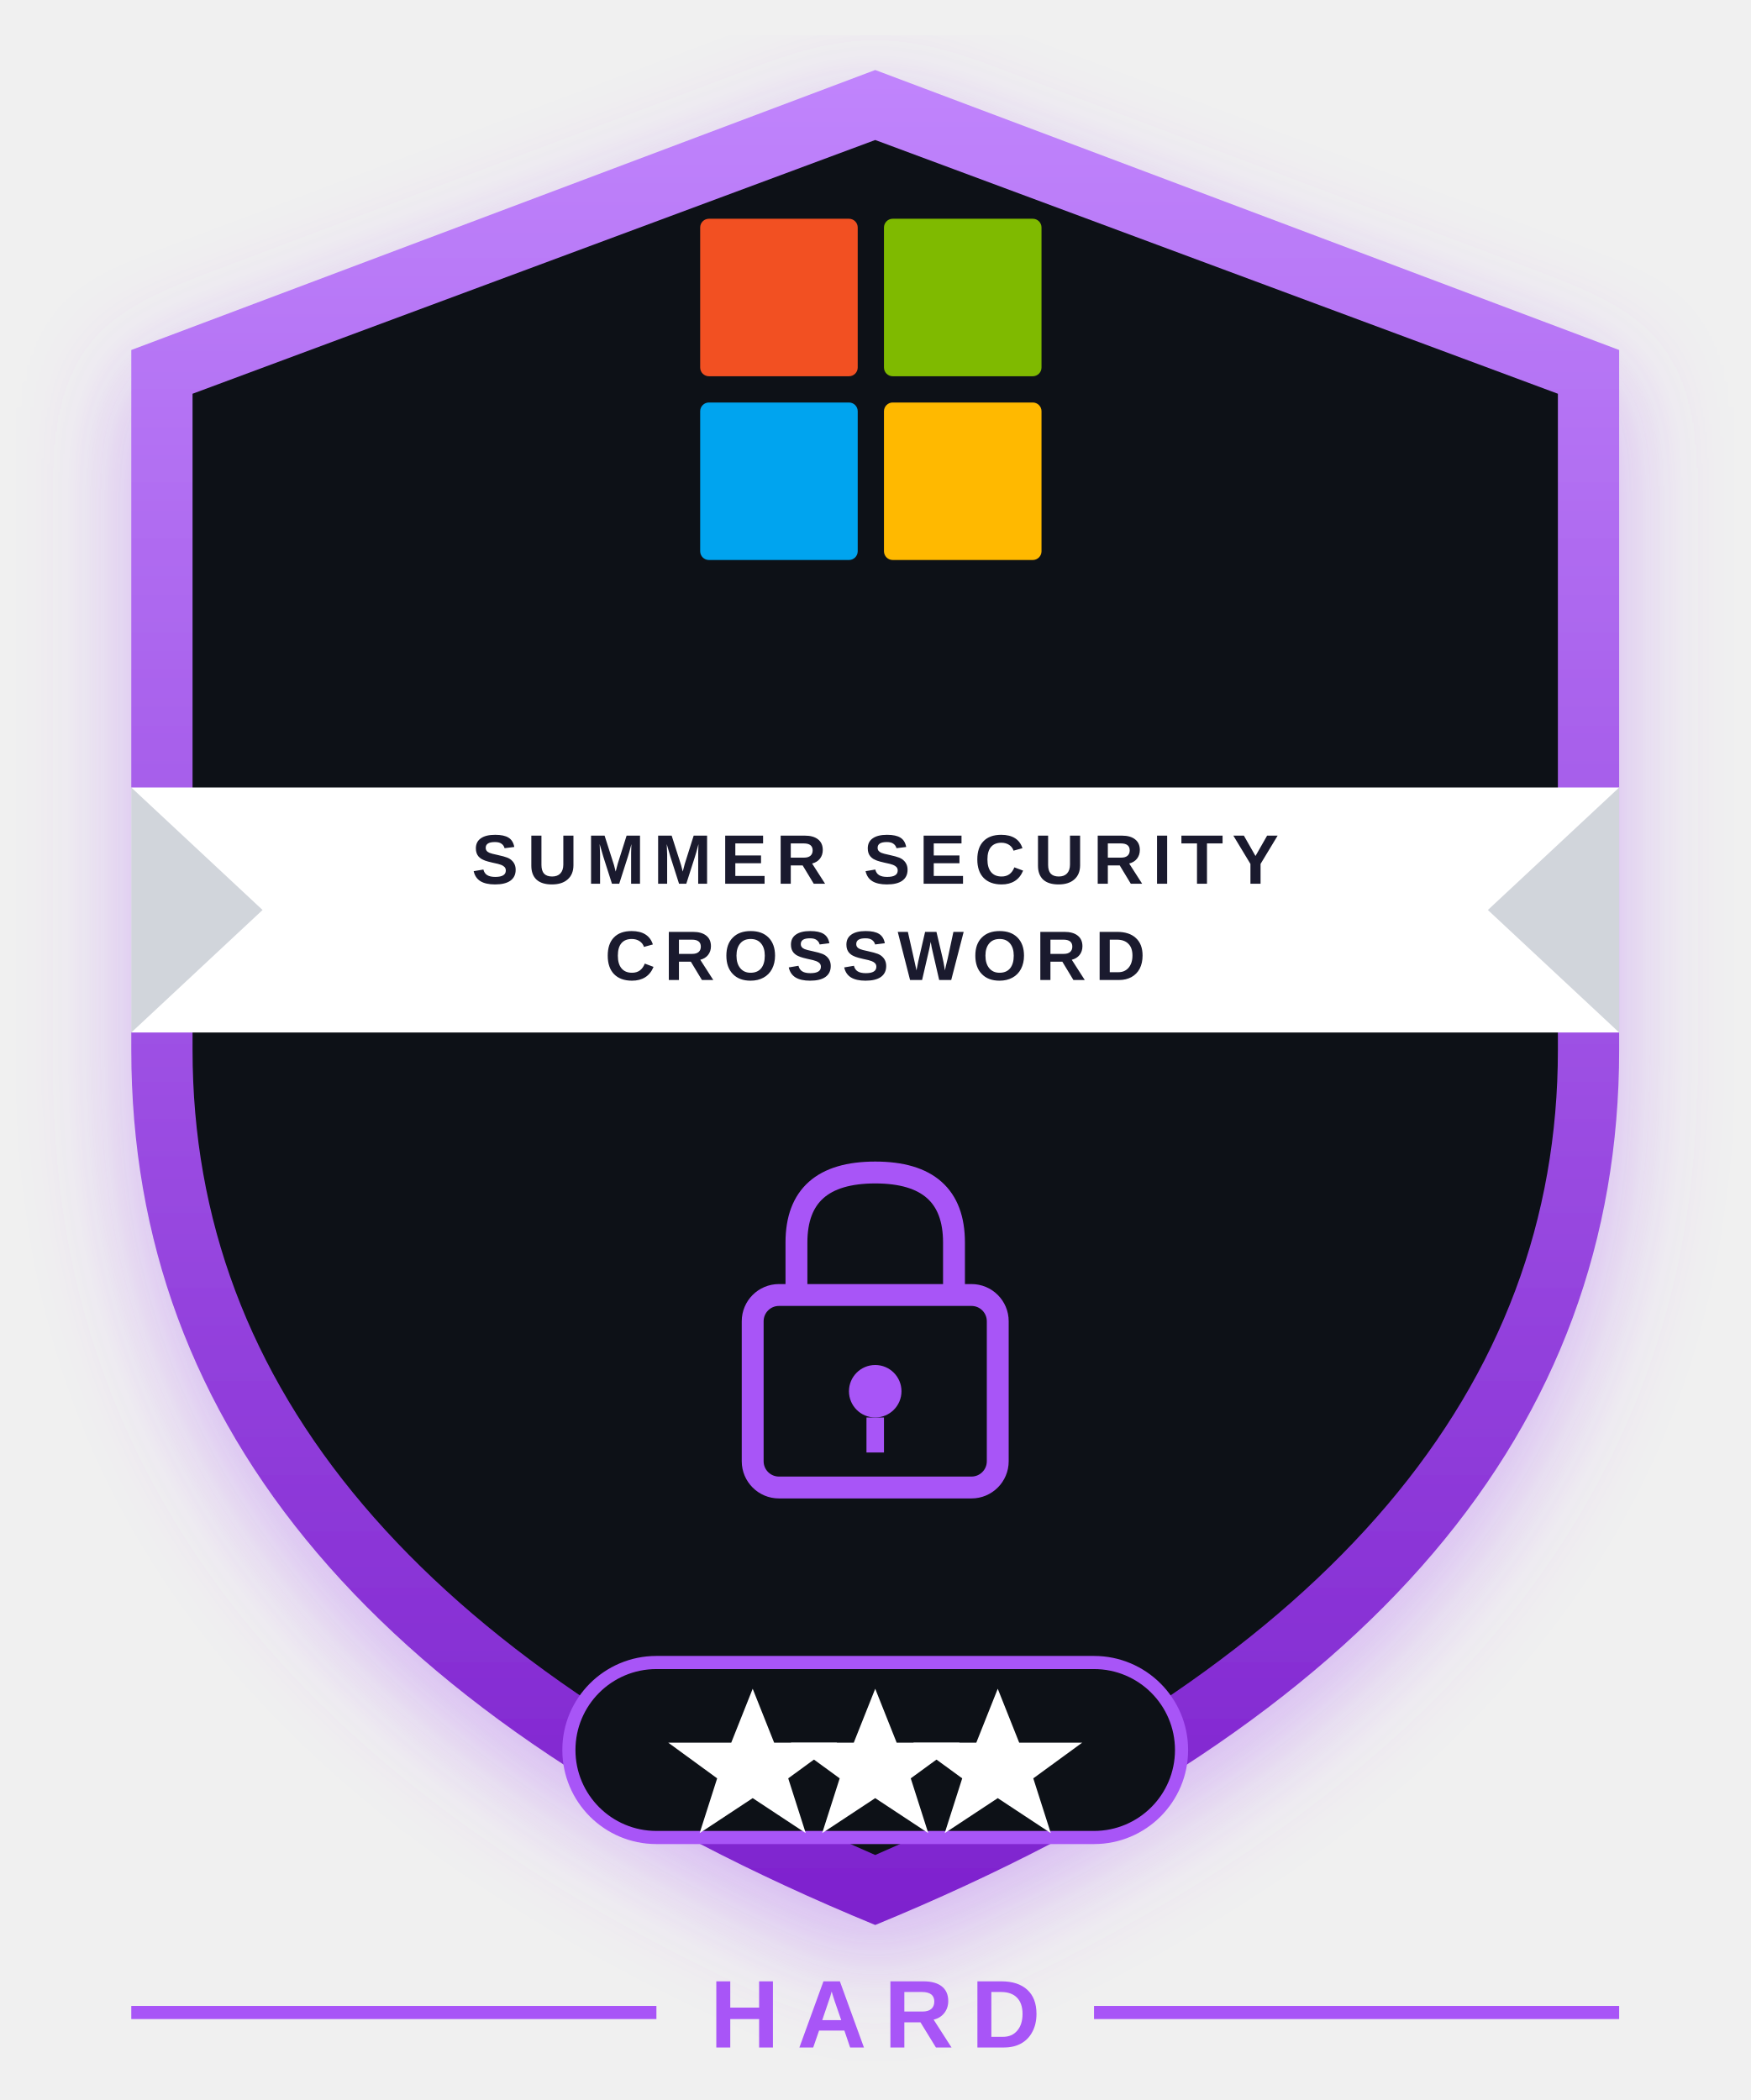
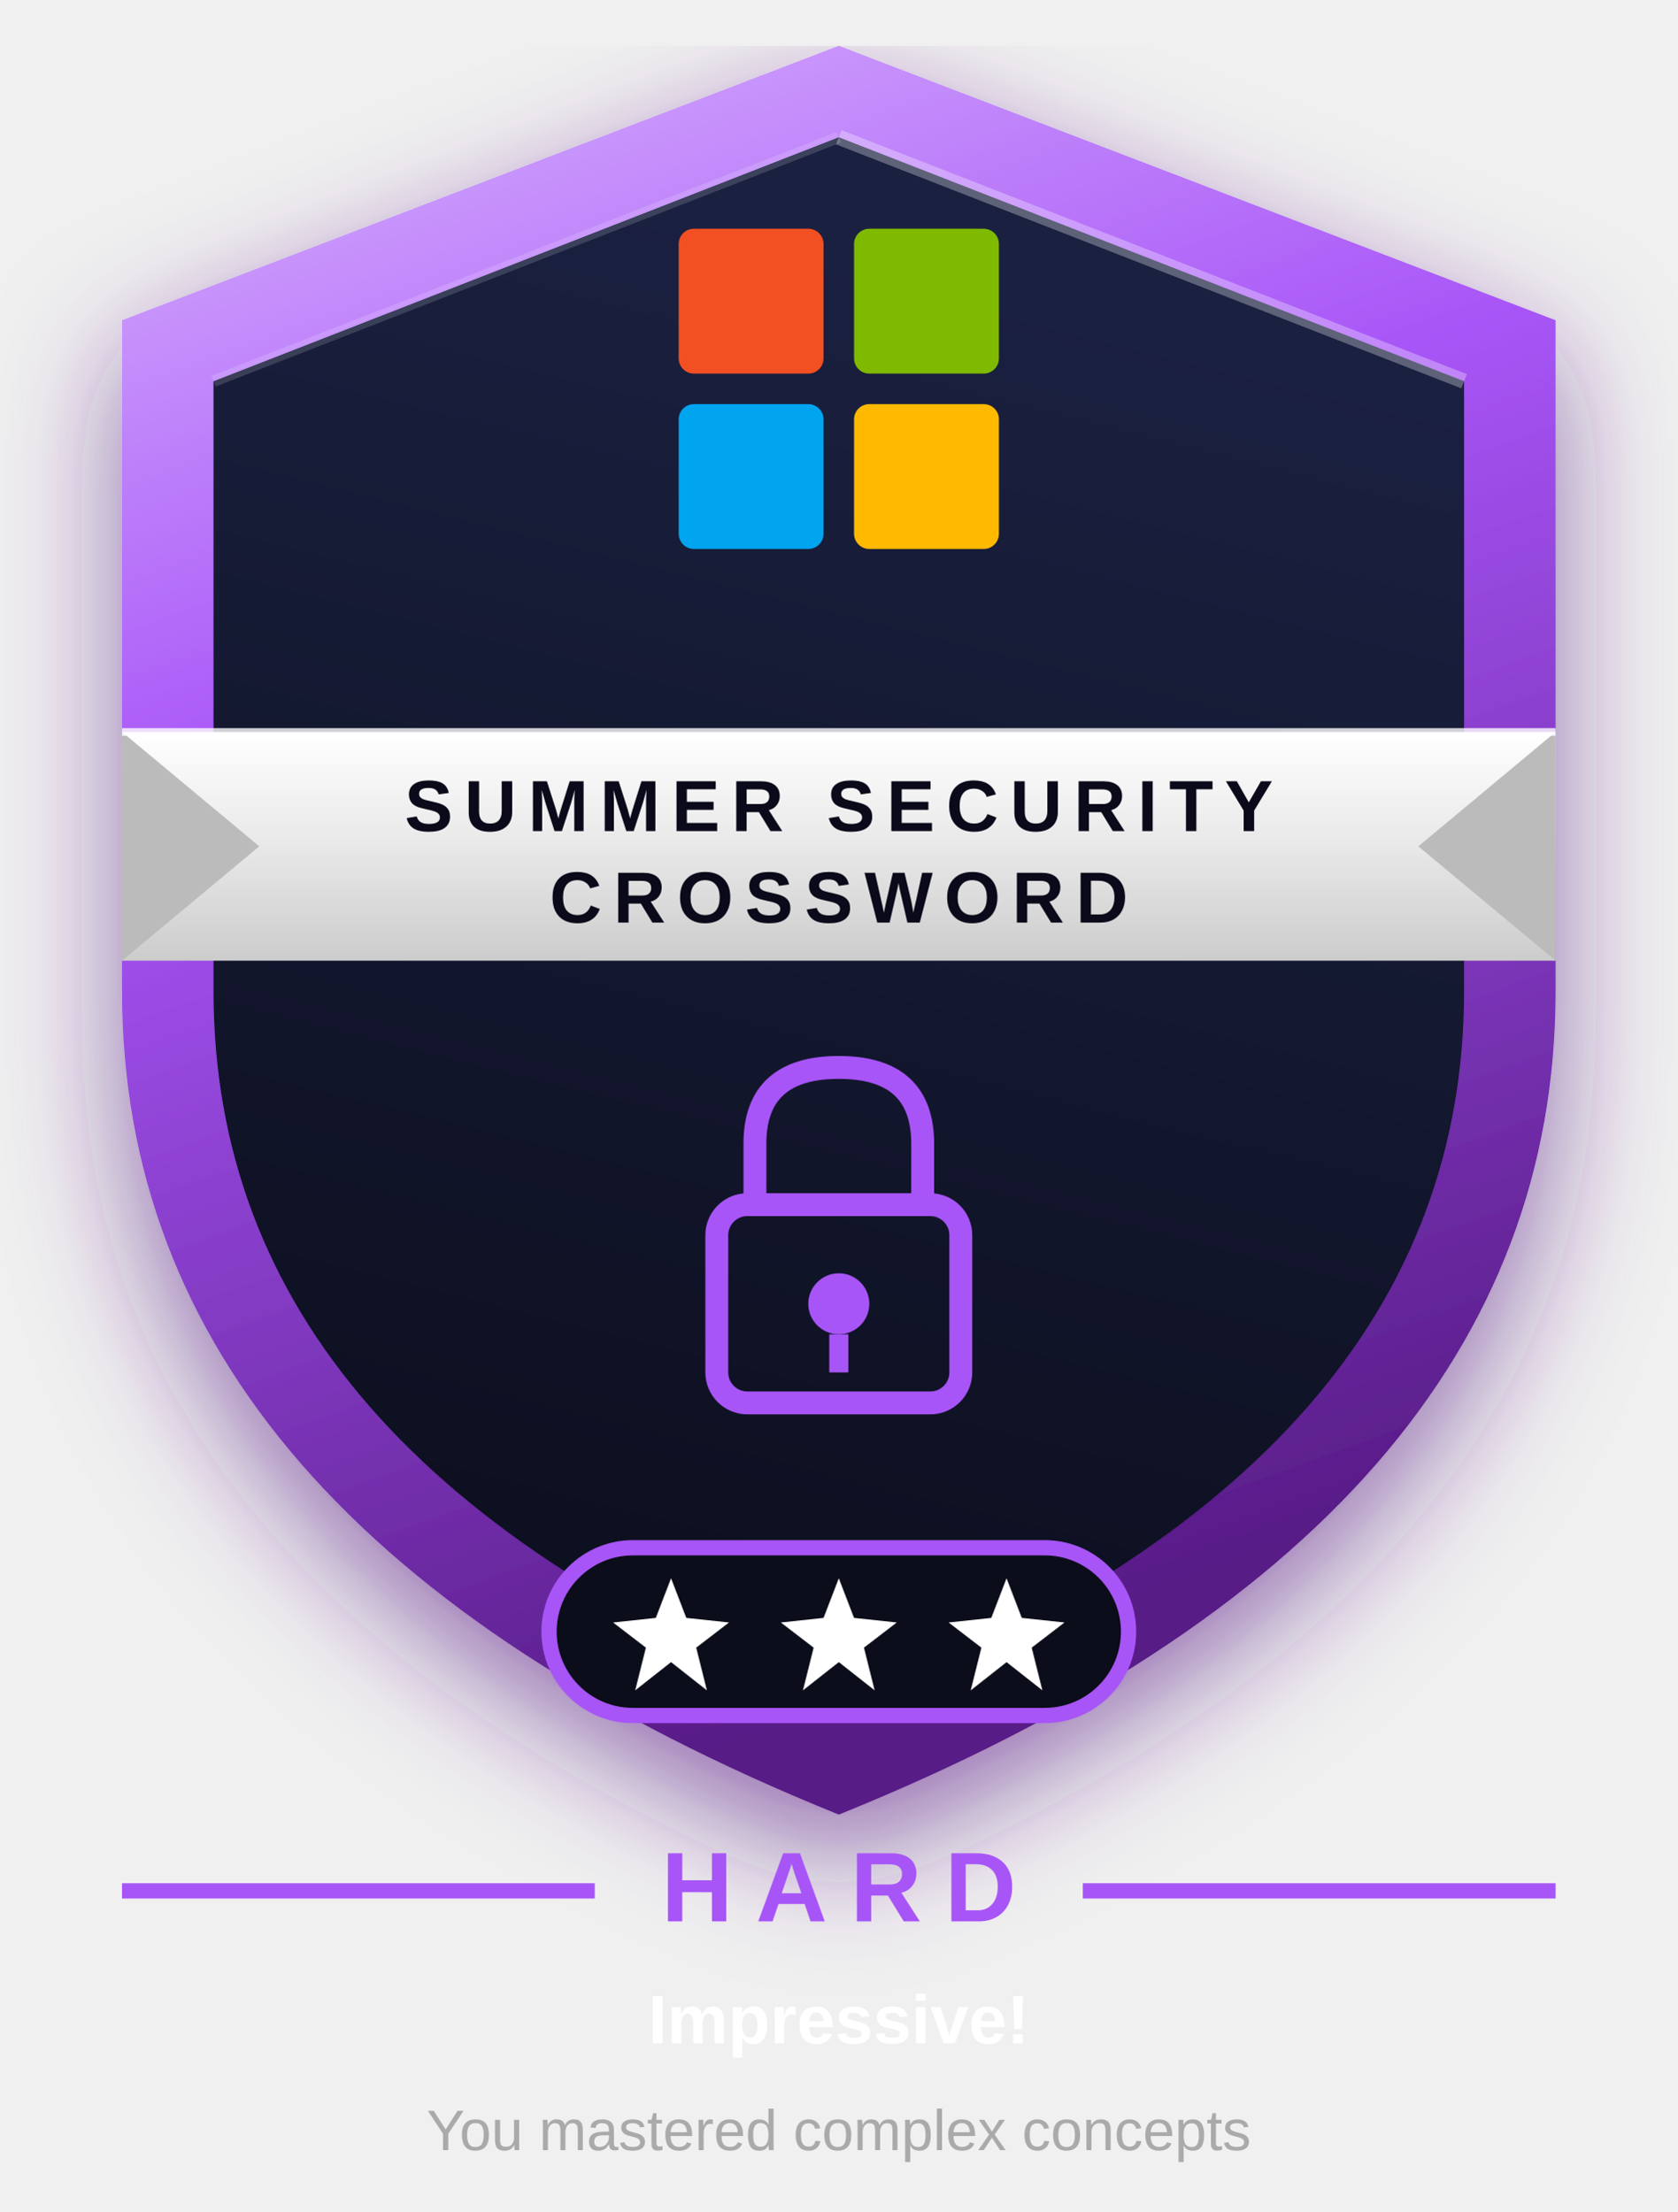
- <svg xmlns="http://www.w3.org/2000/svg" viewBox="0 0 200 240" width="200" height="240" role="img" aria-label="Hard badge">
+ <svg xmlns="http://www.w3.org/2000/svg" viewBox="0 0 220 290" width="220" height="290" role="img" aria-label="Hard badge">
  <defs>
-     <linearGradient id="border-hard" x1="0" y1="0" x2="0" y2="1">
-       <stop offset="0%" stop-color="#c084fc" />
-       <stop offset="100%" stop-color="#7e22ce" />
+     <linearGradient id="outer-hard" x1="0" y1="0" x2="0.3" y2="1">
+       <stop offset="0%" stop-color="#d8b4fe" />
+       <stop offset="40%" stop-color="#a855f7" />
+       <stop offset="100%" stop-color="#581c87" />
    </linearGradient>
-     <clipPath id="shield-clip-hard">
-       <path d="M100,8 L185,40 L185,120 Q185,185 100,220 Q15,185 15,120 L15,40 Z" />
-     </clipPath>
-     <filter id="shadow-hard" x="-20%" y="-20%" width="140%" height="140%">
-       <feDropShadow dx="0" dy="4" stdDeviation="6" flood-color="#a855f7" flood-opacity="0.4" />
+     <linearGradient id="inner-hard" x1="0.2" y1="0" x2="0" y2="1">
+       <stop offset="0%" stop-color="#1a2040" />
+       <stop offset="100%" stop-color="#0b0d1a" />
+     </linearGradient>
+     <linearGradient id="ribbon-hard" x1="0" y1="0" x2="0" y2="1">
+       <stop offset="0%" stop-color="#ffffff" />
+       <stop offset="50%" stop-color="#e8e8e8" />
+       <stop offset="100%" stop-color="#cccccc" />
+     </linearGradient>
+     <filter id="shadow-hard">
+       <feDropShadow dx="0" dy="6" stdDeviation="8" flood-color="#581c87" flood-opacity="0.6" />
    </filter>
  </defs>
-   <path d="M100,8 L185,40 L185,120 Q185,185 100,220 Q15,185 15,120 L15,40 Z" fill="url(#border-hard)" filter="url(#shadow-hard)" />
-   <path d="M100,16 L178,45 L178,120 Q178,178 100,212 Q22,178 22,120 L22,45 Z" fill="#0d1117" />
-   <rect x="80" y="25" width="18" height="18" fill="#f25022" rx="1" />
-   <rect x="101" y="25" width="18" height="18" fill="#7fba00" rx="1" />
-   <rect x="80" y="46" width="18" height="18" fill="#00a4ef" rx="1" />
-   <rect x="101" y="46" width="18" height="18" fill="#ffb900" rx="1" />
-   <polygon points="15,90 185,90 185,118 15,118" fill="#ffffff" />
-   <polygon points="15,90 30,104 15,118" fill="#d1d5db" />
-   <polygon points="185,90 170,104 185,118" fill="#d1d5db" />
-   <text x="100" y="101" font-family="Arial Black, Arial, sans-serif" font-size="8" font-weight="900" fill="#1a1a2e" text-anchor="middle" letter-spacing="1">SUMMER SECURITY</text>
-   <text x="100" y="112" font-family="Arial Black, Arial, sans-serif" font-size="8" font-weight="900" fill="#1a1a2e" text-anchor="middle" letter-spacing="1">CROSSWORD</text>
-   <rect x="86" y="148" width="28" height="22" rx="3" fill="none" stroke="#a855f7" stroke-width="2.5" />
-   <path d="M91,148 L91,142 Q91,134 100,134 Q109,134 109,142 L109,148" fill="none" stroke="#a855f7" stroke-width="2.5" />
-   <circle cx="100" cy="159" r="3" fill="#a855f7" />
-   <line x1="100" y1="162" x2="100" y2="166" stroke="#a855f7" stroke-width="2" />
-   <rect x="65" y="190" width="70" height="20" rx="10" fill="#0d1117" stroke="#a855f7" stroke-width="1.5" />
-   <path d="M86,193 L88.45,199.16 L95.65,199.16 L90.06,203.24 L92.06,209.5 L86,205.5 L79.94,209.5 L81.94,203.24 L76.35,199.16 L83.55,199.16 Z" fill="white" />
-   <path d="M100,193 L102.45,199.16 L109.65,199.16 L104.06,203.24 L106.06,209.5 L100,205.5 L93.94,209.5 L95.94,203.24 L90.35,199.16 L97.55,199.16 Z" fill="white" />
-   <path d="M114,193 L116.45,199.16 L123.65,199.16 L118.06,203.24 L120.06,209.5 L114,205.5 L107.94,209.5 L109.94,203.24 L104.35,199.16 L111.55,199.16 Z" fill="white" />
-   <line x1="15" y1="230" x2="75" y2="230" stroke="#a855f7" stroke-width="1.5" />
-   <text x="100" y="234" font-family="Arial Black, Arial, sans-serif" font-size="11" font-weight="900" fill="#a855f7" text-anchor="middle" letter-spacing="2">HARD</text>
-   <line x1="125" y1="230" x2="185" y2="230" stroke="#a855f7" stroke-width="1.5" />
+   <path d="M110,6 L204,42 L204,130 Q204,200 110,238 Q16,200 16,130 L16,42 Z" fill="url(#outer-hard)" filter="url(#shadow-hard)" />
+   <path d="M110,18 L192,50 L192,130 Q192,192 110,224 Q28,192 28,130 L28,50 Z" fill="url(#inner-hard)" />
+   <path d="M110,18 L192,50" stroke="rgba(255,255,255,0.3)" stroke-width="2" fill="none" />
+   <path d="M110,18 L28,50" stroke="rgba(255,255,255,0.15)" stroke-width="1.5" fill="none" />
+   <rect x="89" y="30" width="19" height="19" fill="#f25022" rx="2" />
+   <rect x="112" y="30" width="19" height="19" fill="#7fba00" rx="2" />
+   <rect x="89" y="53" width="19" height="19" fill="#00a4ef" rx="2" />
+   <rect x="112" y="53" width="19" height="19" fill="#ffb900" rx="2" />
+   <polygon points="16,96 204,96 204,126 16,126" fill="url(#ribbon-hard)" />
+   <polygon points="16,96 34,111 16,126" fill="#bbbbbb" />
+   <polygon points="204,96 186,111 204,126" fill="#bbbbbb" />
+   <line x1="16" y1="96" x2="204" y2="96" stroke="rgba(255,255,255,0.8)" stroke-width="1" />
+   <text x="110" y="109" font-family="Arial Black, Arial, sans-serif" font-size="9.5" font-weight="900" fill="#0a0a1a" text-anchor="middle" letter-spacing="1.5">SUMMER SECURITY</text>
+   <text x="110" y="121" font-family="Arial Black, Arial, sans-serif" font-size="9.5" font-weight="900" fill="#0a0a1a" text-anchor="middle" letter-spacing="1.5">CROSSWORD</text>
+   <rect x="94" y="158" width="32" height="26" rx="4" fill="none" stroke="#a855f7" stroke-width="3" />
+   <path d="M99,158 L99,150 Q99,140 110,140 Q121,140 121,150 L121,158" fill="none" stroke="#a855f7" stroke-width="3" stroke-linecap="round" />
+   <circle cx="110" cy="171" r="4" fill="#a855f7" />
+   <line x1="110" y1="175" x2="110" y2="180" stroke="#a855f7" stroke-width="2.5" />
+   <rect x="72" y="203" width="76" height="22" rx="11" fill="#0b0d1a" stroke="#a855f7" stroke-width="2" />
+   <polygon points="88,207 90.0,212.2 95.6,212.8 91.3,216.1 92.7,221.7 88,218.0 83.3,221.7 84.7,216.1 80.4,212.8 86.0,212.2" fill="white" />
+   <polygon points="110,207 112.0,212.2 117.6,212.8 113.3,216.1 114.7,221.7 110,218.0 105.3,221.7 106.7,216.1 102.4,212.8 108.0,212.2" fill="white" />
+   <polygon points="132,207 134.0,212.2 139.6,212.8 135.3,216.1 136.7,221.7 132,218.0 127.3,221.7 128.7,216.1 124.4,212.8 130.0,212.2" fill="white" />
+   <line x1="16" y1="248" x2="78" y2="248" stroke="#a855f7" stroke-width="2" />
+   <text x="110" y="252" font-family="Arial Black, Arial, sans-serif" font-size="13" font-weight="900" fill="#a855f7" text-anchor="middle" letter-spacing="3">HARD</text>
+   <line x1="142" y1="248" x2="204" y2="248" stroke="#a855f7" stroke-width="2" />
+   <text x="110" y="268" font-family="Arial, sans-serif" font-size="9" font-weight="700" fill="#ffffff" text-anchor="middle">Impressive!</text>
+   <text x="110" y="282" font-family="Arial, sans-serif" font-size="7.5" fill="#aaaaaa" text-anchor="middle">You mastered complex concepts</text>
</svg>
